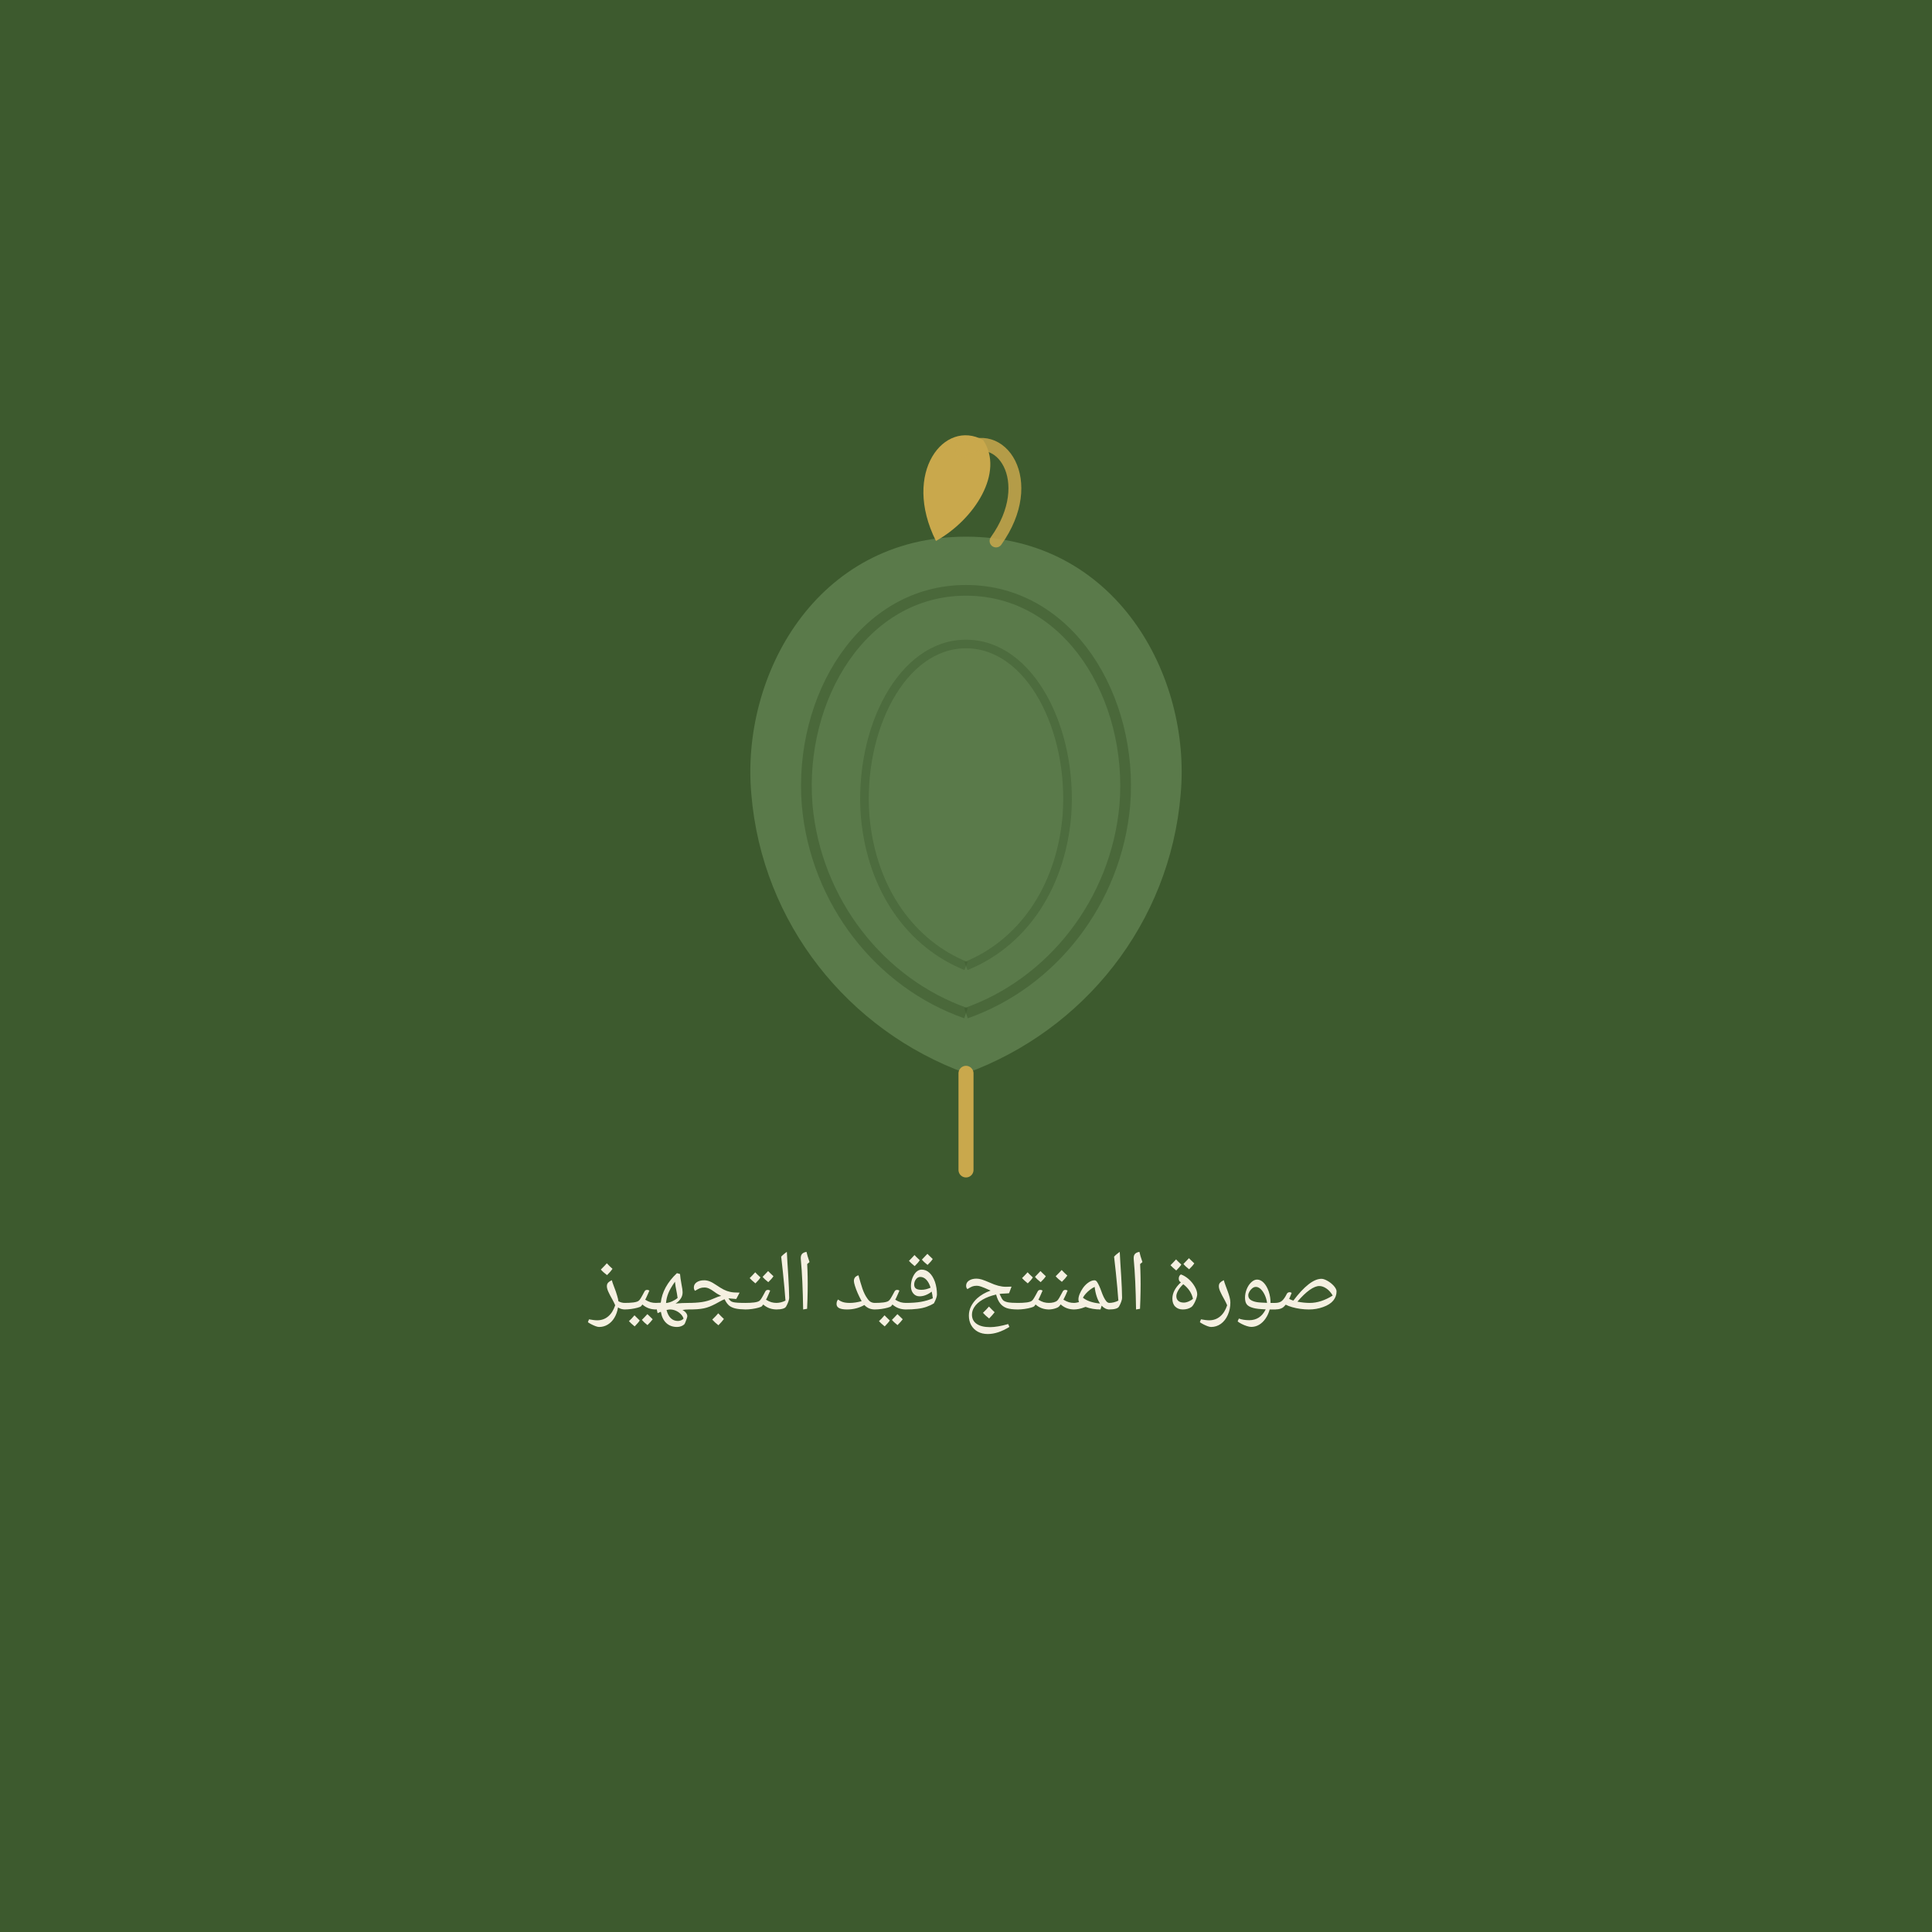
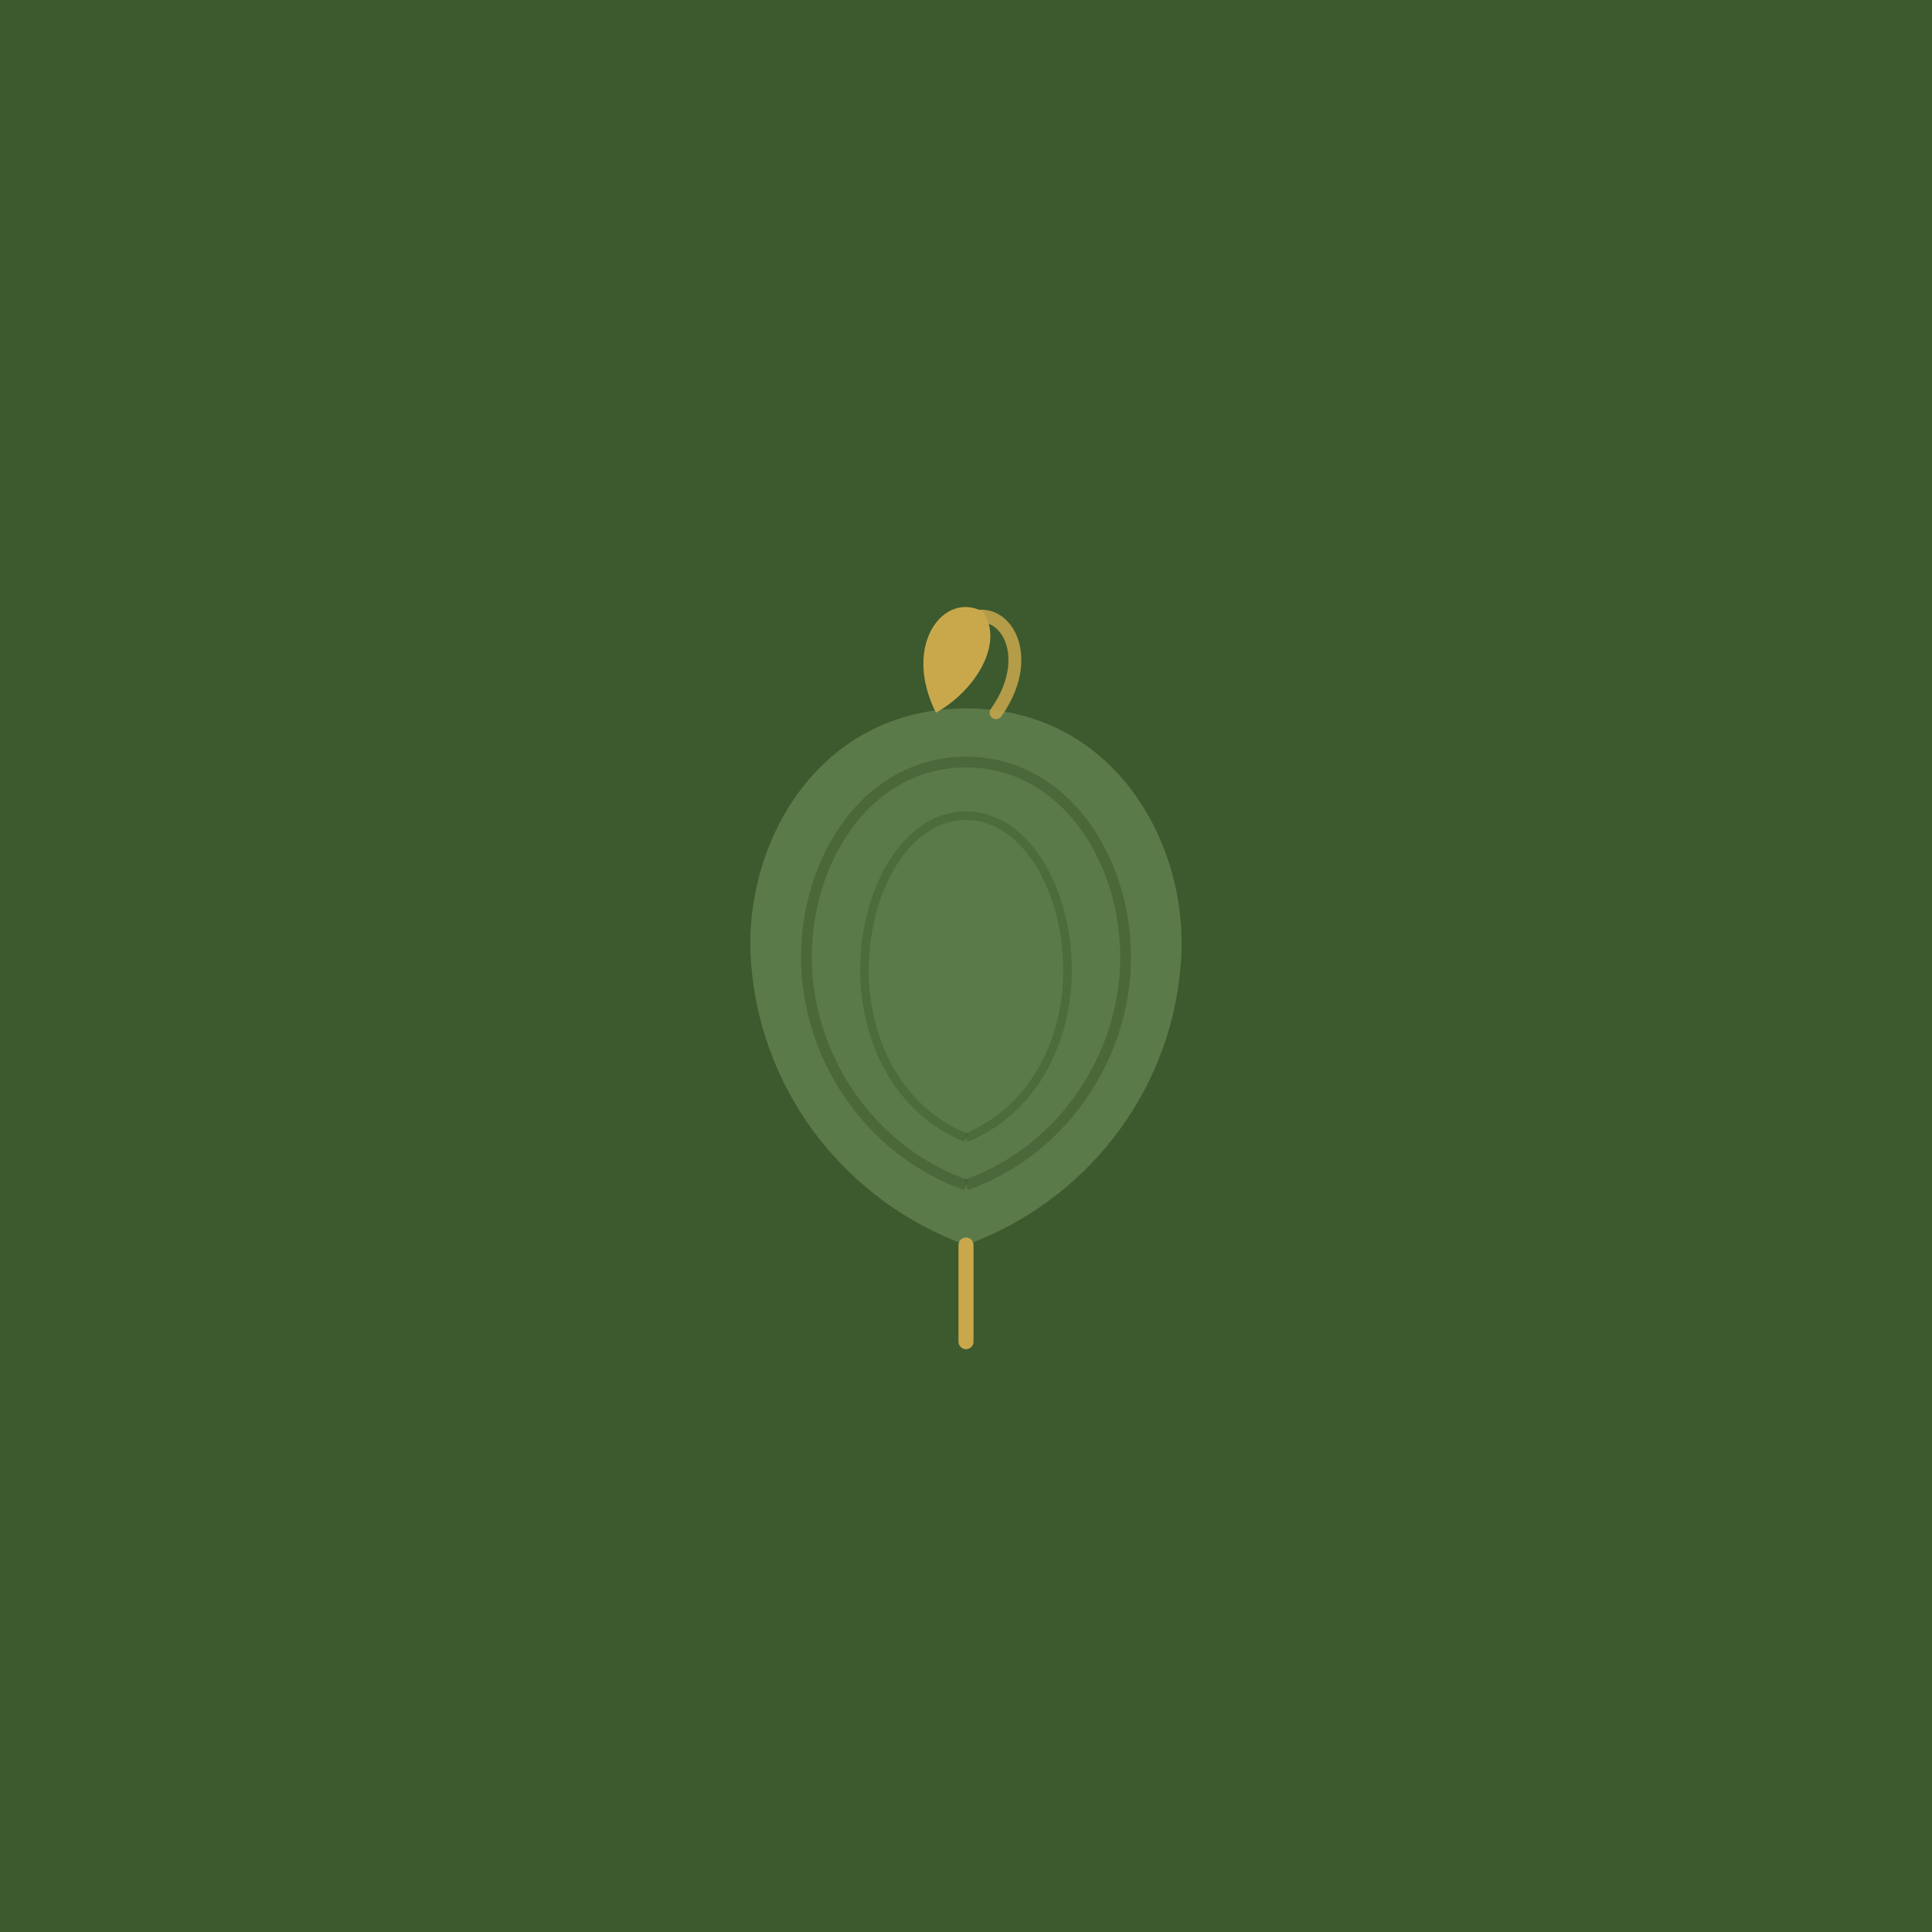
- <svg xmlns="http://www.w3.org/2000/svg" viewBox="0 0 900 900" role="img" aria-label="قلوب أرضي شوكي متبّلة — صورة قيد التجهيز">
+ <svg xmlns="http://www.w3.org/2000/svg" viewBox="0 0 900 900" role="img" aria-label="رسم توضيحي: قلوب أرضي شوكي متبّلة">
  <rect width="900" height="900" fill="#3d5a2e" />
-   <g transform="translate(450,370)">
+   <g transform="translate(450,450)">
    <path d="M0,-120 C70,-120 105,-55 100,0 C95,60 55,110 0,130 C-55,110 -95,60 -100,0 C-105,-55 -70,-120 0,-120 Z" fill="#5a7a4a" />
    <path d="M0,-95 C48,-95 78,-45 74,5 C70,50 40,88 0,102" fill="none" stroke="#3d5a2e" stroke-width="5" opacity="0.55" />
    <path d="M0,-95 C-48,-95 -78,-45 -74,5 C-70,50 -40,88 0,102" fill="none" stroke="#3d5a2e" stroke-width="5" opacity="0.55" />
    <path d="M0,-70 C30,-70 50,-30 47,10 C44,45 25,70 0,80" fill="none" stroke="#3d5a2e" stroke-width="4" opacity="0.45" />
    <path d="M0,-70 C-30,-70 -50,-30 -47,10 C-44,45 -25,70 0,80" fill="none" stroke="#3d5a2e" stroke-width="4" opacity="0.45" />
    <path d="M-14,-118 C-30,-150 -10,-175 8,-165 C18,-150 4,-128 -14,-118 Z" fill="#c9a84c" />
    <path d="M14,-118 C34,-146 16,-172 -2,-160" fill="none" stroke="#c9a84c" stroke-width="6" stroke-linecap="round" opacity="0.85" />
    <line x1="0" y1="130" x2="0" y2="175" stroke="#c9a84c" stroke-width="7" stroke-linecap="round" />
  </g>
-   <text x="450" y="610" text-anchor="middle" direction="rtl" font-family="'Noto Naskh Arabic', 'Amiri', 'Traditional Arabic', 'Geeza Pro', 'Arabic Typesetting', serif" font-size="40" fill="#f5f0e1">صورة المنتج قيد التجهيز</text>
</svg>
